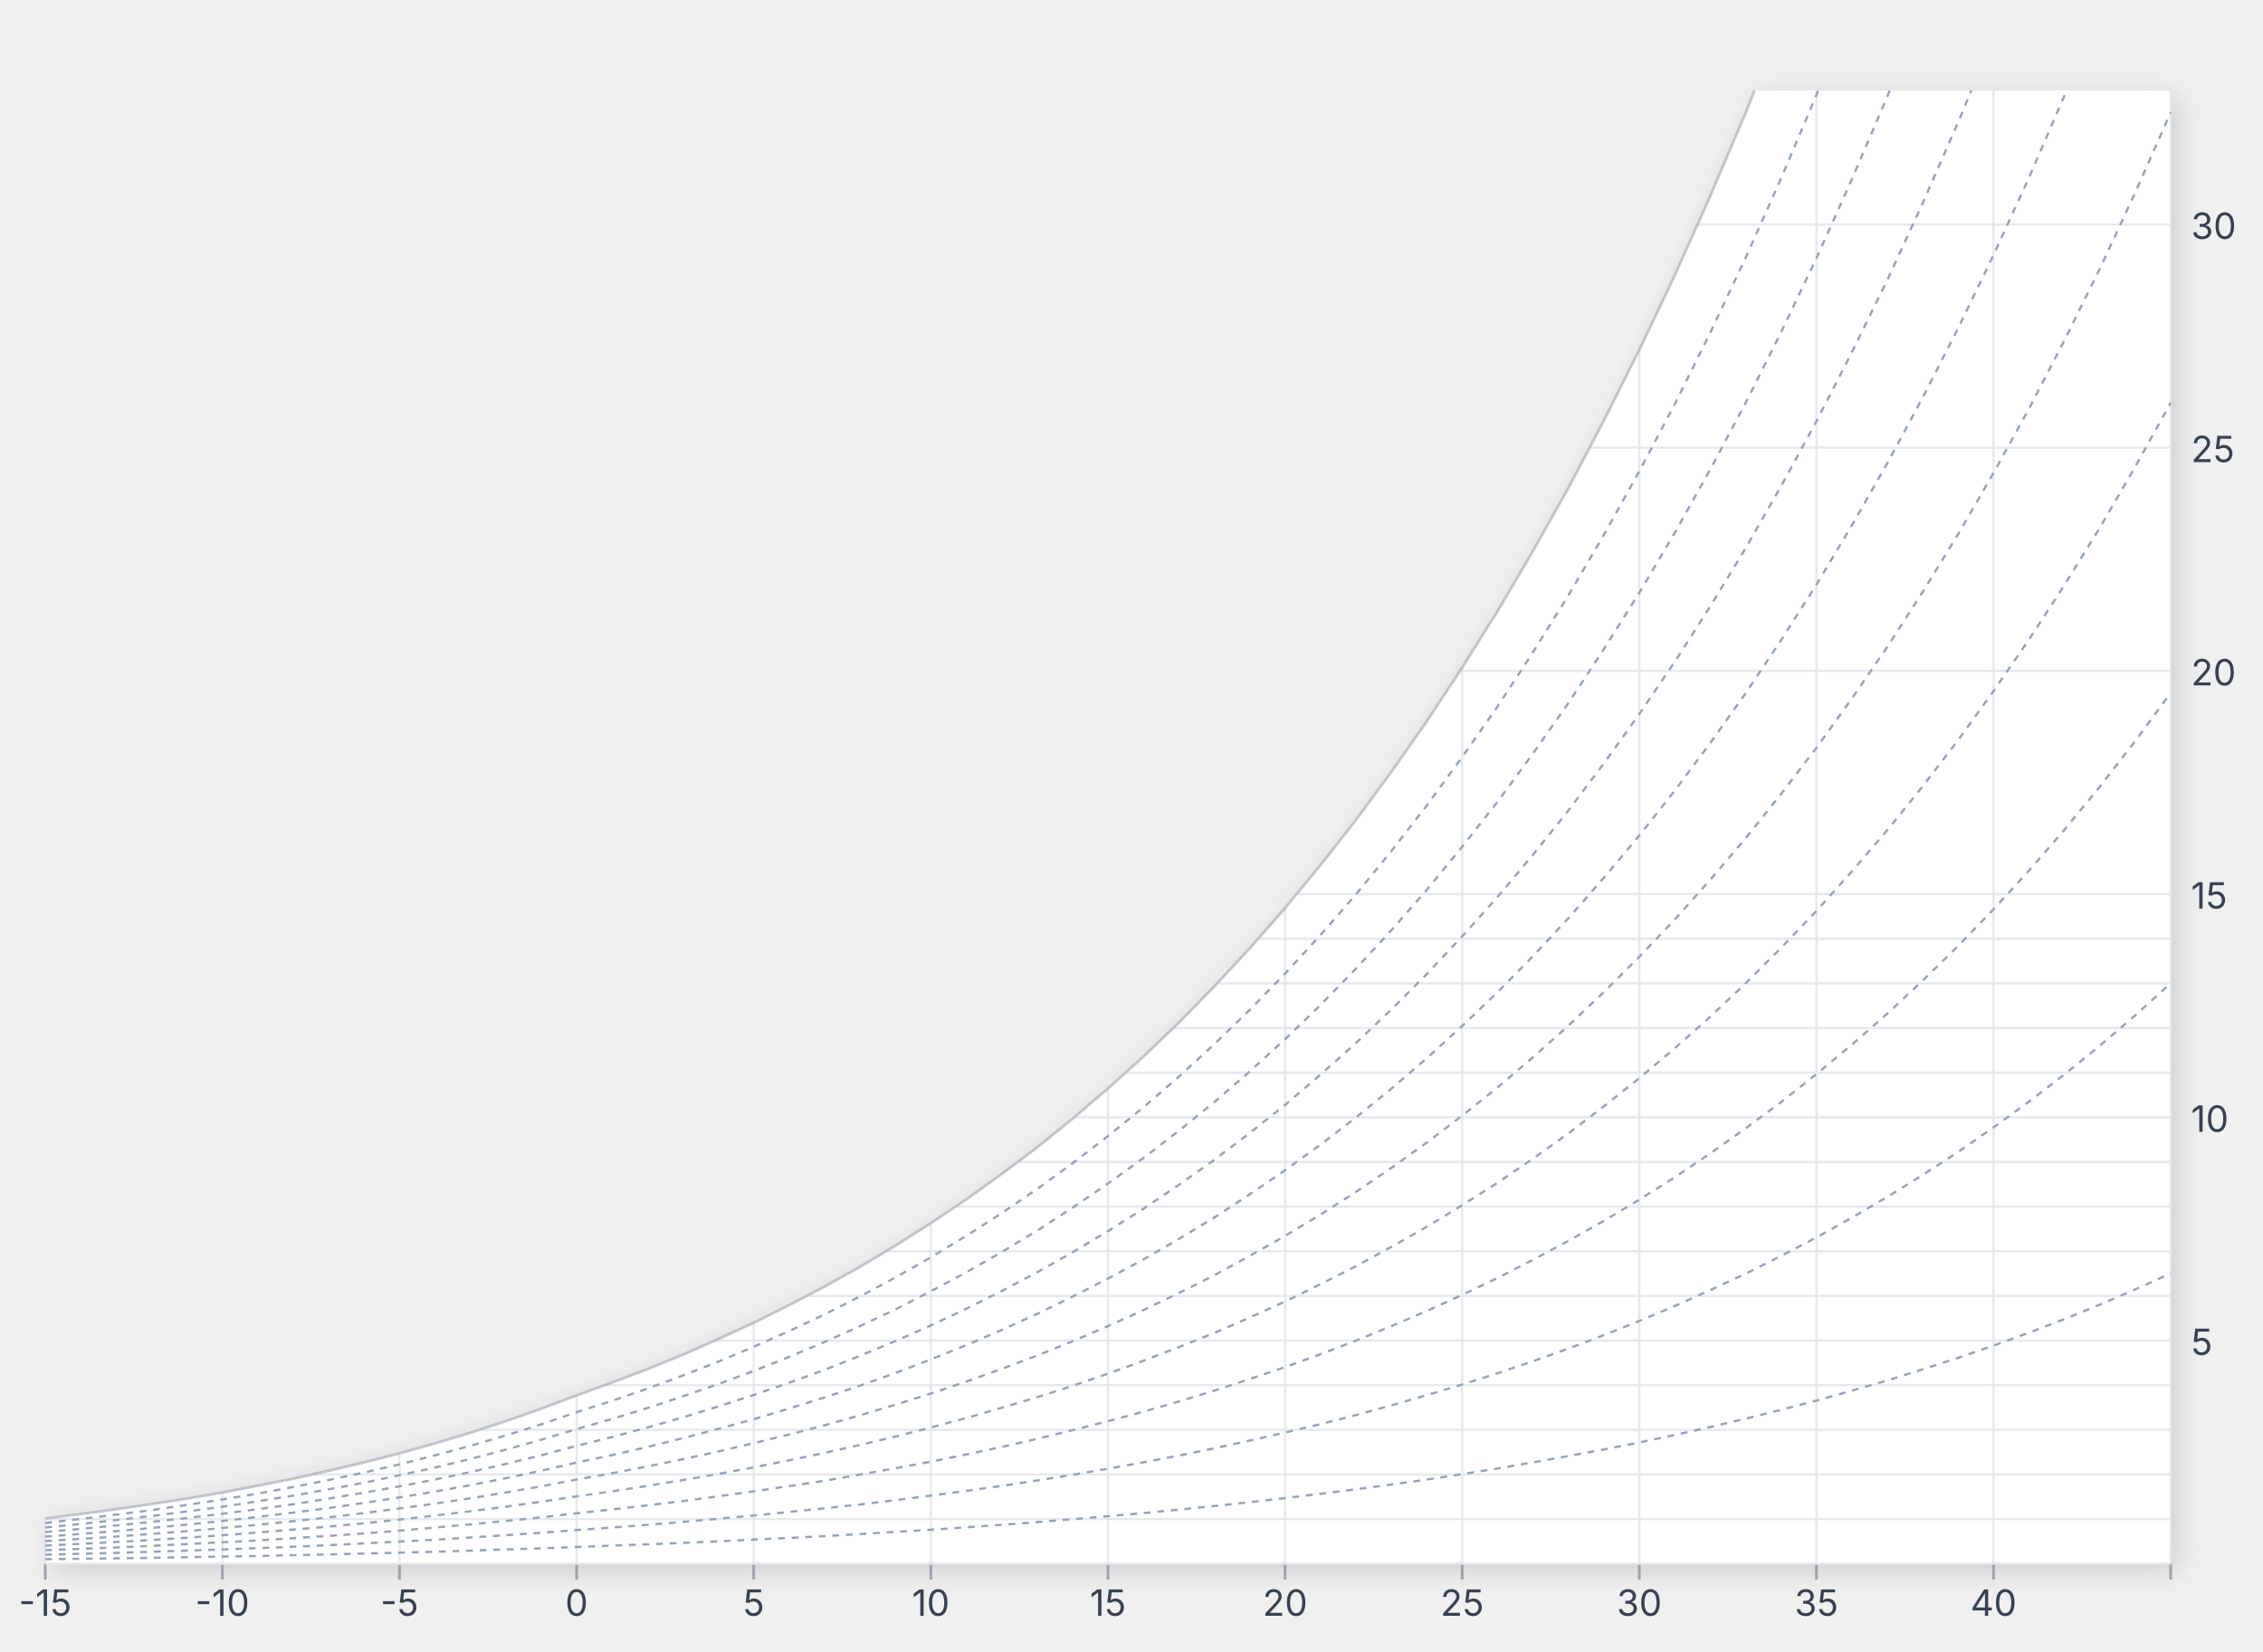
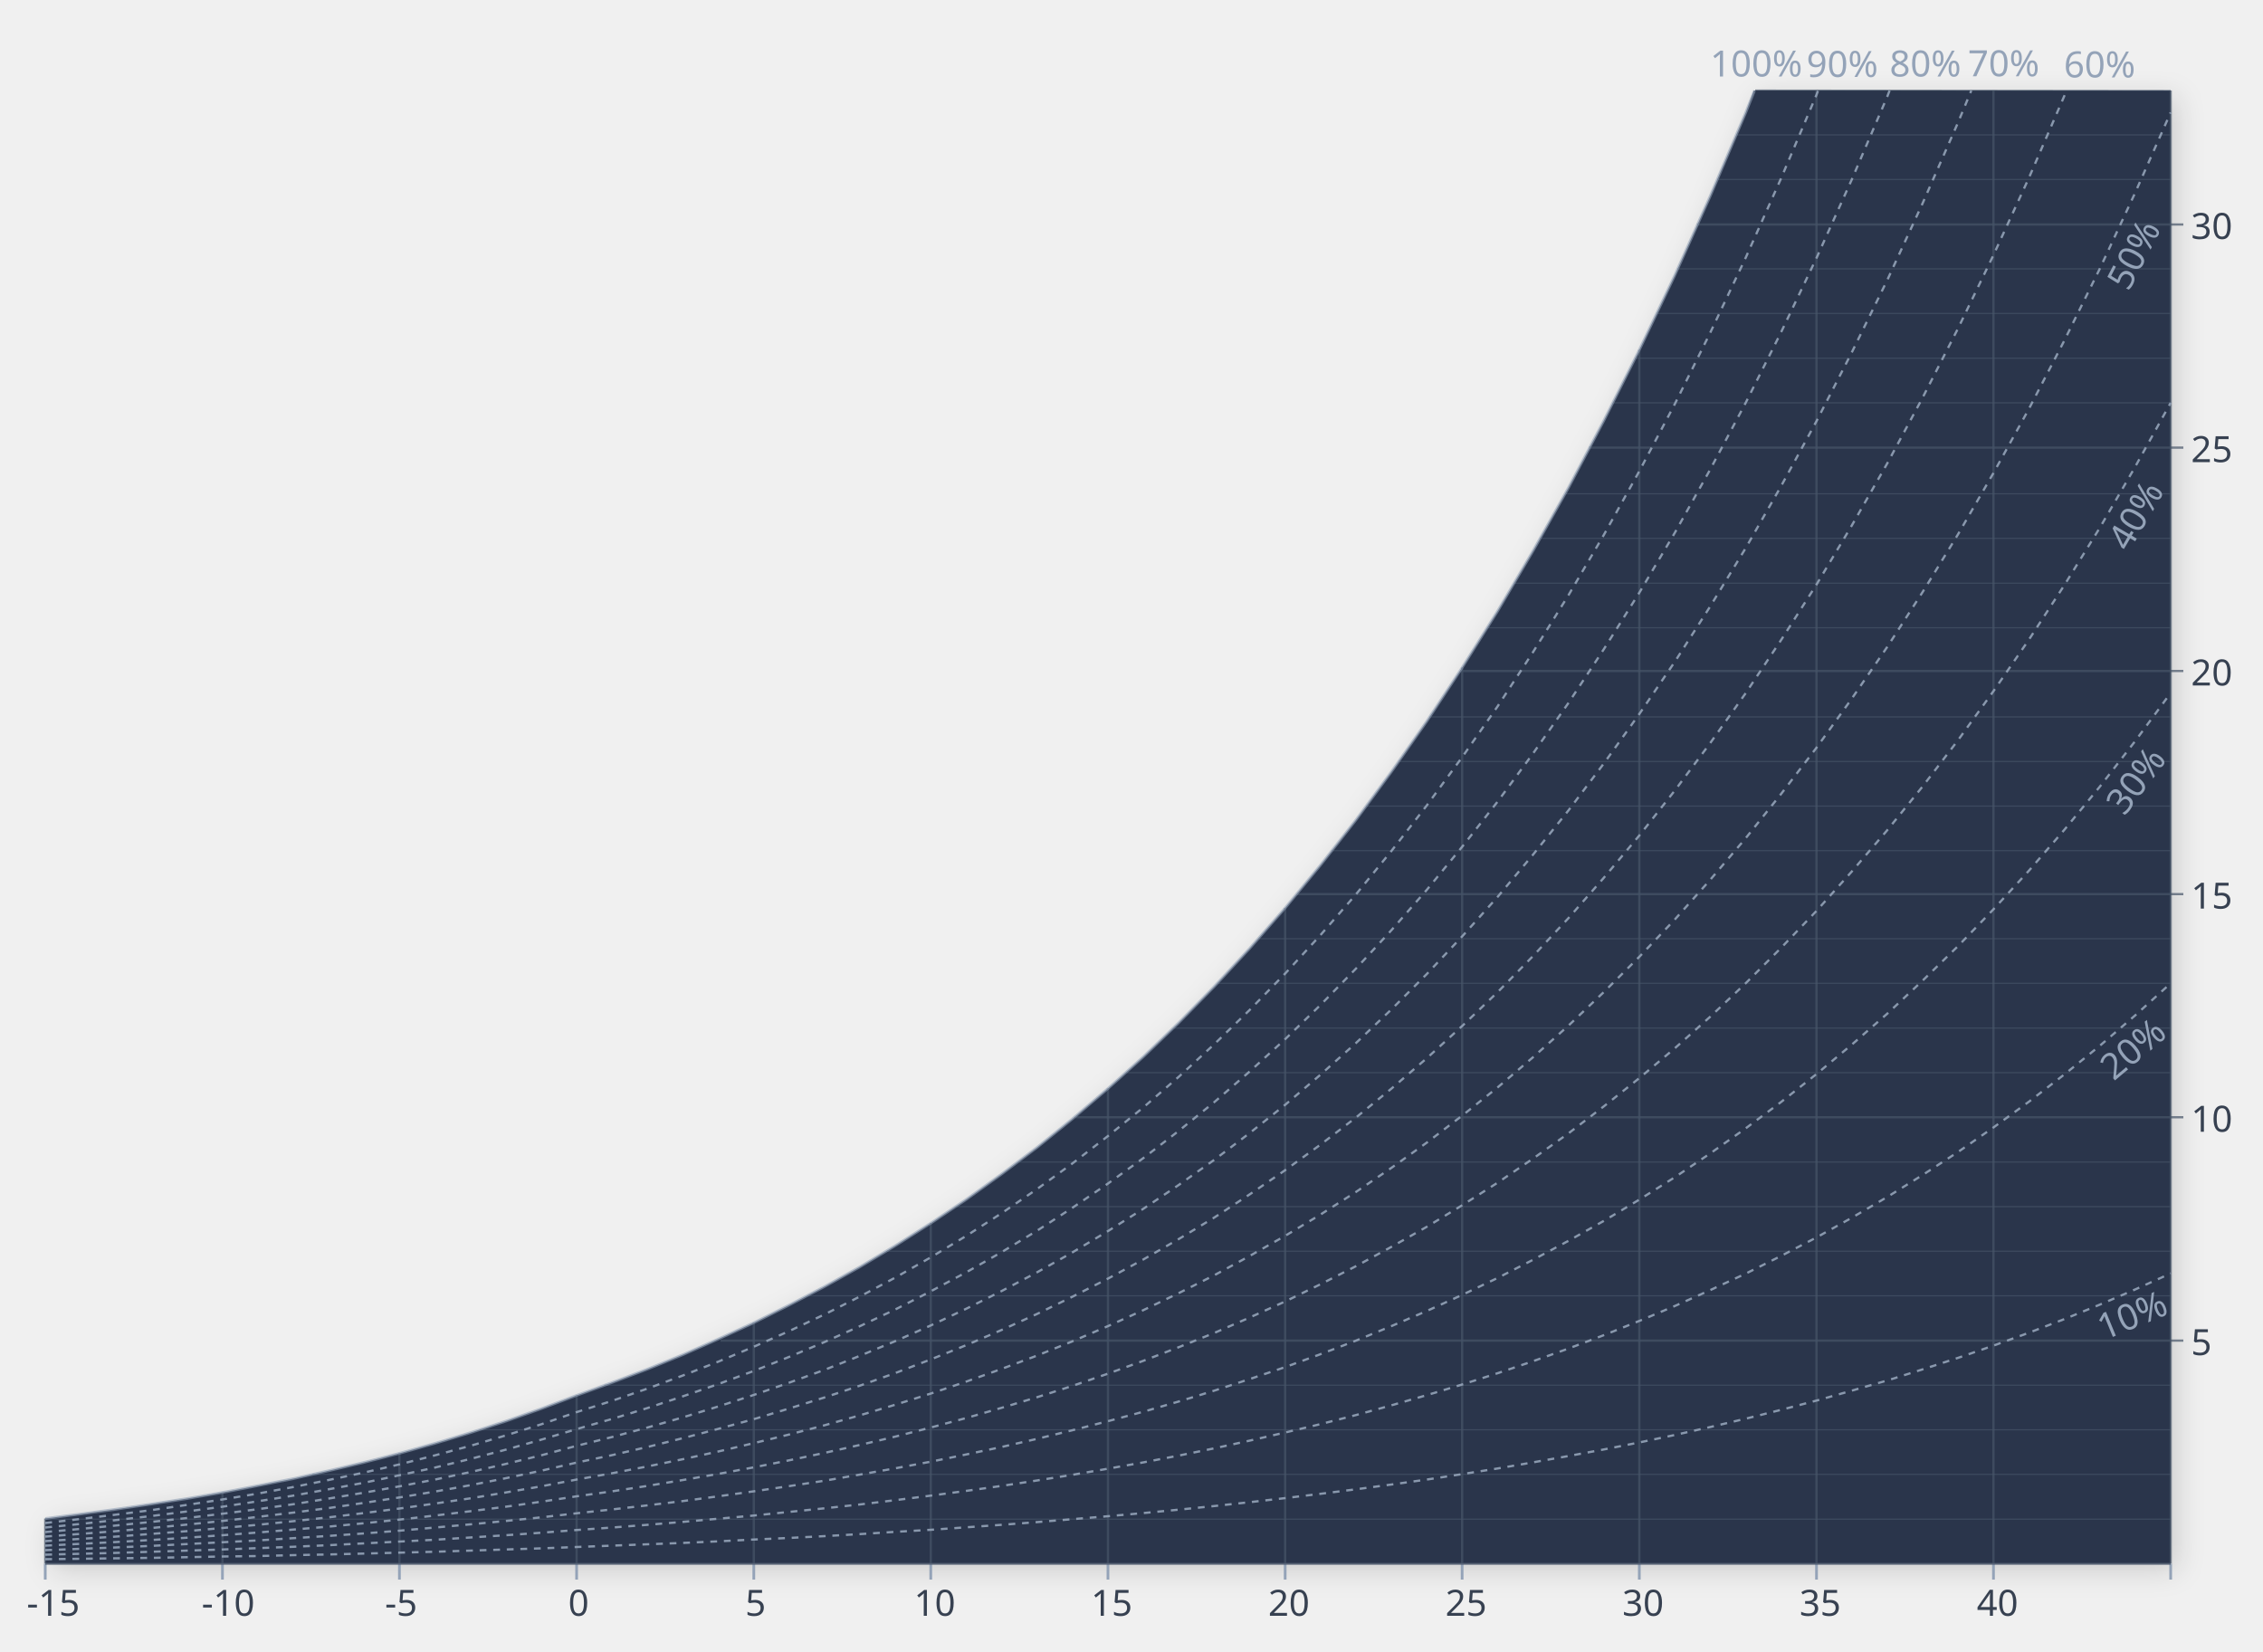
- <svg xmlns="http://www.w3.org/2000/svg" id="chart-psychro" class="svg-chart large no-select no-touch" preserveAspectRatio="xMinYMin" style="" viewBox="-15 0 1000 730" version="1.1">
-   <defs id="defs1564">
+ <svg xmlns="http://www.w3.org/2000/svg" id="chart-psychro" version="1.1" viewBox="0 0 1000 730">
+   <defs>
+     <style>
+       .st0, .st1, .st2, .st3, .st4, .st5 {
+         fill: none;
+       }
+ 
+       .st1 {
+         opacity: .6;
+       }
+ 
+       .st1, .st6, .st7 {
+         isolation: isolate;
+       }
+ 
+       .st1, .st2, .st5 {
+         stroke: #94a3b8;
+       }
+ 
+       .st1, .st5 {
+         stroke-width: 1.2px;
+       }
+ 
+       .st6 {
+         fill: #94a3b8;
+       }
+ 
+       .st6, .st7 {
+         font-family: MyriadPro-Regular, 'Myriad Pro';
+         font-size: 16px;
+       }
+ 
+       .st2 {
+         stroke-dasharray: 3 3;
+         stroke-opacity: .9;
+       }
+ 
+       .st3, .st4 {
+         stroke: #475569;
+         stroke-opacity: .7;
+       }
+ 
+       .st8 {
+         fill: #2c354b;
+       }
+ 
+       .st7 {
+         fill: #374151;
+       }
+ 
+       .st4 {
+         stroke-width: .5px;
+       }
+ 
+       .st9 {
+         display: none;
+       }
+ 
+       .st10 {
+         clip-path: url(#clippath);
+       }
+ 
+       .st11 {
+         filter: url(#shadow);
+       }
+     </style>
    <filter id="shadow">
      <feGaussianBlur in="SourceAlpha" stdDeviation="6" />
      <feOffset dx="3" dy="3" result="offsetblur" />
      <feFlood flood-color="#000" flood-opacity="0.15" />
      <feComposite in2="offsetblur" operator="in" />
      <feMerge>
        <feMergeNode />
        <feMergeNode in="SourceGraphic" />
      </feMerge>
    </filter>
-     <clipPath id="rectClipPath">
-       <rect fill="black" width="939.2" height="651" x="5" y="40" />
+     <clipPath id="clippath">
+       <polygon class="st0" points="20 671 35.7 669 51.3 666.9 67 664.6 82.6 662.2 98.3 659.5 113.9 656.5 129.6 653.4 145.2 649.9 160.9 646.2 176.5 642.2 192.2 637.8 207.8 633.1 223.5 628 239.1 622.5 254.8 616.6 270.5 610.9 286.1 605 301.8 598.6 317.4 591.7 333.1 584.5 348.7 576.7 364.4 568.5 380 559.8 395.7 550.4 411.3 540.5 427 530 442.6 518.8 458.3 507 473.9 494.4 489.6 481 505.3 466.9 520.9 451.9 536.6 435.9 552.2 419.1 567.9 401.2 583.5 382.3 599.2 362.3 614.8 341.1 630.5 318.7 646.1 295 661.8 270 677.4 243.5 693.1 215.5 708.7 185.9 724.4 154.6 740.1 121.6 755.7 86.7 771.4 49.8 775 40 959.2 40 959.2 691 20 691 20 671" />
    </clipPath>
-     <clipPath id="psychroClipPath">
-       <path fill="black" d="M5.0,671.0 L20.7,669.0 L36.3,666.9 L52.0,664.6 L67.6,662.2 L83.3,659.5 L98.9,656.5 L114.6,653.4 L130.2,649.9 L145.9,646.2 L161.5,642.2 L177.2,637.8 L192.8,633.1 L208.5,628.0 L224.1,622.5 L239.8,616.6 L255.5,610.9 L271.1,605.0 L286.8,598.6 L302.4,591.7 L318.1,584.5 L333.7,576.7 L349.4,568.5 L365.0,559.8 L380.7,550.4 L396.3,540.5 L412.0,530.0 L427.6,518.8 L443.3,507.0 L458.9,494.4 L474.6,481.0 L490.3,466.9 L505.9,451.9 L521.6,435.9 L537.2,419.1 L552.9,401.2 L568.5,382.3 L584.2,362.3 L599.8,341.1 L615.5,318.7 L631.1,295.0 L646.8,270.0 L662.4,243.5 L678.1,215.5 L693.7,185.9 L709.4,154.6 L725.1,121.6 L740.7,86.7 L756.4,49.8 L760.0,40.0 L944.2,40.0 L944.2,691.0 L5.0,691.0 Z" />
-     </clipPath>
-     <marker id="markerBlueArrow" viewBox="0 0 25 20" stroke-dasharray="10 0" markerWidth="25" markerHeight="20" orient="auto" refX="20" refY="10">
-       <path d="M 5,15 L 20,10 L 5,5" class="line-blue" />
-     </marker>
-     <marker id="markerBlackArrow" viewBox="0 0 25 20" stroke-dasharray="10 0" markerWidth="25" markerHeight="20" orient="auto" refX="20" refY="10">
-       <path d="M 5,15 L 20,10 L 5,5" class="line-marker" />
-     </marker>
-     <marker id="markerSelectedProcessPt" viewBox="0 0 20 20" markerHeight="20" markerWidth="20" refX="10" refY="10">
-       <circle stroke="#00F" stroke-opacity="0.15" stroke-width="2.5" fill="none" cx="10" cy="10" r="5.5" />
-       <circle stroke="#00F" stroke-width="1" fill="none" cx="10" cy="10" r="4" />
-     </marker>
-     <marker id="markerProcessPt" viewBox="0 0 6 6" markerHeight="6" markerWidth="6" refX="3" refY="3">
-       <circle stroke="none" fill="#00F" cx="3" cy="3" r="2" />
-     </marker>
  </defs>
-   <style type="text/css" id="style1566">
- /* Base typography and cleanup */
- .svg-chart {
-   font-family: Inter, ui-sans-serif, system-ui, -apple-system, Segoe UI, Roboto, "Helvetica Neue", Arial, sans-serif;
- }
- /* Hide non-standard tiles entirely */
- .data { display: none; }
- 
- /* Axis labels and ticks (light) */
- .text-grid {
-   fill: #374151;        /* gray-700 */
-   font-size: 16px;      /* larger ticks */
-   stroke: none;
- }
- .text-axis {
-   fill: #0F172A;        /* slate-900 */
-   font-size: 18px;      /* larger axis labels */
-   font-weight: 700;
-   stroke: none;
-   /* visible: reactivation to show RH percentages */
- }
- 
- /* Lines (light) */
- .line-grid {
-   stroke: #E5E7EB;      /* gray-200 for softer light grid */
-   stroke-width: 1px;
-   stroke-opacity: 0.9;
-   fill: none;
- }
- .line-axis {
-   stroke: #9CA3AF;      /* gray-400 */
-   stroke-width: 1.2px;
-   fill: none;
- }
- .stroke-dashed,
- .line-axis.stroke-dashed {
-   stroke-dasharray: 3, 3;
-   stroke: #94A3B8;      /* slate-400 */
-   stroke-width: 1px;
- }
- 
- /* Background shape behind chart */
- .svg-chart .fill-white {
-   fill: #FFFFFF;        /* white in light theme */
- }
- 
- /* Dark theme adjustments via media query */
- @media (prefers-color-scheme: dark) {
-   .text-grid { fill: #CBD5E1; }          /* slate-300 for readability */
-   .text-axis {
-     fill: #E2E8F0;                       /* slate-200 */
-     /* show axis labels (including RH) */
-   }
- 
-   .line-grid {
-     stroke: #475569;                      /* slate-600 for higher contrast than background */
-     stroke-opacity: 0.7;
-   }
-   .line-axis {
-     stroke: #94A3B8;                      /* slate-400 */
-   }
-   .stroke-dashed,
-   .line-axis.stroke-dashed {
-     stroke: #94A3B8;                      /* slate-400 */
-     stroke-opacity: 0.85;
-   }
-   .svg-chart .fill-white {
-     /* a bit lighter than deep black for better contrast harmony */
-     fill: #0F172A;                        /* slate-900 */
-   }
- }
- 
- /* Utility preserved */
- .stroke-none { stroke: none !important; }
- .stroke-std { stroke-width: 1px; }
- .line-std { stroke-width: 1px; stroke: #000; fill: none; }
- .text-empty { font-size: 1.25em; font-weight: 600; fill: #ccc; }
- .text-hilite { font-size: 16px; font-weight: 600; fill: #EF4444; } /* red-500 */
-   </style>
-   <g class="background">
-     <path class="stroke-grid fill-white" style="filter:url(#shadow)" d="M5.0,671.0 L20.7,669.0 L36.3,666.9 L52.0,664.6 L67.6,662.2 L83.3,659.5 L98.9,656.5 L114.6,653.4 L130.2,649.9 L145.9,646.2 L161.5,642.2 L177.2,637.8 L192.8,633.1 L208.5,628.0 L224.1,622.5 L239.8,616.6 L255.5,610.9 L271.1,605.0 L286.8,598.6 L302.4,591.7 L318.1,584.5 L333.7,576.7 L349.4,568.5 L365.0,559.8 L380.7,550.4 L396.3,540.5 L412.0,530.0 L427.6,518.8 L443.3,507.0 L458.9,494.4 L474.6,481.0 L490.3,466.9 L505.9,451.9 L521.6,435.9 L537.2,419.1 L552.9,401.2 L568.5,382.3 L584.2,362.3 L599.8,341.1 L615.5,318.7 L631.1,295.0 L646.8,270.0 L662.4,243.5 L678.1,215.5 L693.7,185.9 L709.4,154.6 L725.1,121.6 L740.7,86.7 L756.4,49.8 L760.0,40.0 L944.2,40.0 L944.2,691.0 L5.0,691.0 Z" />
+   <g class="st11">
+     <polygon class="st8" points="20 671 35.7 669 51.3 666.9 67 664.6 82.6 662.2 98.3 659.5 113.9 656.5 129.6 653.4 145.2 649.9 160.9 646.2 176.5 642.2 192.2 637.8 207.8 633.1 223.5 628 239.1 622.5 254.8 616.6 270.5 610.9 286.1 605 301.8 598.6 317.4 591.7 333.1 584.5 348.7 576.7 364.4 568.5 380 559.8 395.7 550.4 411.3 540.5 427 530 442.6 518.8 458.3 507 473.9 494.4 489.6 481 505.3 466.9 520.9 451.9 536.6 435.9 552.2 419.1 567.9 401.2 583.5 382.3 599.2 362.3 614.8 341.1 630.5 318.7 646.1 295 661.8 270 677.4 243.5 693.1 215.5 708.7 185.9 724.4 154.6 740.1 121.6 755.7 86.7 771.4 49.8 775 40 959.2 40 959.2 691 20 691 20 671" />
  </g>
-   <g class="data" clip-path="url(#psychroClipPath)" stroke="none">
-     <g>
-       <polygon points="0,0 0,0 0,0" />
+   <g class="st10">
+     <g class="st9">
+       <path d="M15,0h0Z" />
    </g>
  </g>
-   <g class="comfort" clip-path="url(#rectClipPath)" />
-   <g class="grid">
-     <line class="line-grid" x1="5" y1="691" x2="5" y2="670.959" />
-     <line class="line-axis" x1="5" y1="698" x2="5" y2="691" />
-     <text class="text-grid" text-anchor="middle" x="5" y="698" dy="1.0em">-15</text>
-     <line class="line-grid" x1="83.267" y1="691" x2="83.267" y2="659.46" />
-     <line class="line-axis" x1="83.267" y1="698" x2="83.267" y2="691" />
-     <text class="text-grid" text-anchor="middle" x="83.267" y="698" dy="1.0em">-10</text>
-     <line class="line-grid" x1="161.533" y1="691" x2="161.533" y2="642.177" />
-     <line class="line-axis" x1="161.533" y1="698" x2="161.533" y2="691" />
-     <text class="text-grid" text-anchor="middle" x="161.533" y="698" dy="1.0em">-5</text>
-     <line class="line-grid" x1="239.8" y1="691" x2="239.8" y2="616.577" />
-     <line class="line-axis" x1="239.8" y1="698" x2="239.8" y2="691" />
-     <text class="text-grid" text-anchor="middle" x="239.8" y="698" dy="1.0em">0</text>
-     <line class="line-grid" x1="318.067" y1="691" x2="318.067" y2="584.477" />
-     <line class="line-axis" x1="318.067" y1="698" x2="318.067" y2="691" />
-     <text class="text-grid" text-anchor="middle" x="318.067" y="698" dy="1.0em">5</text>
-     <line class="line-grid" x1="396.333" y1="691" x2="396.333" y2="540.54" />
-     <line class="line-axis" x1="396.333" y1="698" x2="396.333" y2="691" />
-     <text class="text-grid" text-anchor="middle" x="396.333" y="698" dy="1.0em">10</text>
-     <line class="line-grid" x1="474.6" y1="691" x2="474.6" y2="481.039" />
-     <line class="line-axis" x1="474.6" y1="698" x2="474.6" y2="691" />
-     <text class="text-grid" text-anchor="middle" x="474.6" y="698" dy="1.0em">15</text>
-     <line class="line-grid" x1="552.867" y1="691" x2="552.867" y2="401.224" />
-     <line class="line-axis" x1="552.867" y1="698" x2="552.867" y2="691" />
-     <text class="text-grid" text-anchor="middle" x="552.867" y="698" dy="1.0em">20</text>
-     <line class="line-grid" x1="631.133" y1="691" x2="631.133" y2="295.016" />
-     <line class="line-axis" x1="631.133" y1="698" x2="631.133" y2="691" />
-     <text class="text-grid" text-anchor="middle" x="631.133" y="698" dy="1.0em">25</text>
-     <line class="line-grid" x1="709.4" y1="691" x2="709.4" y2="154.589" />
-     <line class="line-axis" x1="709.4" y1="698" x2="709.4" y2="691" />
-     <text class="text-grid" text-anchor="middle" x="709.4" y="698" dy="1.0em">30</text>
-     <line class="line-grid" x1="787.667" y1="691" x2="787.667" y2="40" />
-     <line class="line-axis" x1="787.667" y1="698" x2="787.667" y2="691" />
-     <text class="text-grid" text-anchor="middle" x="787.667" y="698" dy="1.0em">35</text>
-     <line class="line-grid" x1="865.933" y1="691" x2="865.933" y2="40" />
-     <line class="line-axis" x1="865.933" y1="698" x2="865.933" y2="691" />
-     <text class="text-grid" text-anchor="middle" x="865.933" y="698" dy="1.0em">40</text>
-     <line class="line-grid" x1="944.2" y1="691" x2="944.2" y2="40" />
-     <line class="line-axis" x1="944.2" y1="698" x2="944.2" y2="691" />
-     <line class="line-grid" x1="5" y1="691" x2="944.2" y2="691" />
-     <line class="line-grid" x1="301.176" y1="592.364" x2="944.2" y2="592.364" />
-     <text class="text-grid" text-anchor="start" x="953.2" y="592.364" dy="0.4em">5</text>
-     <line class="line-grid" x1="460.206" y1="493.727" x2="944.2" y2="493.727" />
-     <text class="text-grid" text-anchor="start" x="953.2" y="493.727" dy="0.4em">10</text>
-     <line class="line-grid" x1="558.249" y1="395.091" x2="944.2" y2="395.091" />
-     <text class="text-grid" text-anchor="start" x="953.2" y="395.091" dy="0.4em">15</text>
-     <line class="line-grid" x1="630.189" y1="296.455" x2="944.2" y2="296.455" />
-     <text class="text-grid" text-anchor="start" x="953.2" y="296.455" dy="0.4em">20</text>
-     <line class="line-grid" x1="687.343" y1="197.818" x2="944.2" y2="197.818" />
-     <text class="text-grid" text-anchor="start" x="953.2" y="197.818" dy="0.4em">25</text>
-     <line class="line-grid" x1="734.89" y1="99.182" x2="944.2" y2="99.182" />
-     <text class="text-grid" text-anchor="start" x="953.2" y="99.182" dy="0.4em">30</text>
-     <line class="line-grid" x1="5" y1="671.273" x2="944.2" y2="671.273" />
-     <line class="line-grid" x1="123.073" y1="651.545" x2="944.2" y2="651.545" />
-     <line class="line-grid" x1="196.995" y1="631.818" x2="944.2" y2="631.818" />
-     <line class="line-grid" x1="252.056" y1="612.091" x2="944.2" y2="612.091" />
-     <line class="line-grid" x1="342.023" y1="572.636" x2="944.2" y2="572.636" />
-     <line class="line-grid" x1="377.09" y1="552.909" x2="944.2" y2="552.909" />
-     <line class="line-grid" x1="407.876" y1="533.182" x2="944.2" y2="533.182" />
-     <line class="line-grid" x1="435.357" y1="513.455" x2="944.2" y2="513.455" />
-     <line class="line-grid" x1="482.905" y1="474" x2="944.2" y2="474" />
-     <line class="line-grid" x1="503.812" y1="454.273" x2="944.2" y2="454.273" />
-     <line class="line-grid" x1="523.203" y1="434.545" x2="944.2" y2="434.545" />
-     <line class="line-grid" x1="541.291" y1="414.818" x2="944.2" y2="414.818" />
-     <polyline class="line-axis stroke-dashed" opacity="1" points="5.0,689.0 20.7,688.8 36.3,688.6 52.0,688.4 67.6,688.1 83.3,687.8 98.9,687.6 114.6,687.2 130.2,686.9 145.9,686.5 161.5,686.1 177.2,685.7 192.8,685.2 208.5,684.7 224.1,684.2 239.8,683.6 255.5,683.0 271.1,682.4 286.8,681.8 302.4,681.1 318.1,680.3 333.7,679.6 349.4,678.8 365.0,677.9 380.7,676.9 396.3,676.0 412.0,674.9 427.6,673.8 443.3,672.6 458.9,671.3 474.6,670.0 490.3,668.6 505.9,667.1 521.6,665.5 537.2,663.8 552.9,662.0 568.5,660.1 584.2,658.1 599.8,656.0 615.5,653.8 631.1,651.4 646.8,648.9 662.4,646.2 678.1,643.4 693.7,640.5 709.4,637.4 725.1,634.1 740.7,630.6 756.4,626.9 772.0,623.0 787.7,618.9 803.3,614.5 819.0,610.0 834.6,605.1 850.3,600.0 865.9,594.6 881.6,588.9 897.2,582.9 912.9,576.5 928.5,569.8 944.2,562.7 " fill="none" />
-     <polyline class="line-axis stroke-dashed" opacity="1" points="5.0,687.0 20.7,686.6 36.3,686.2 52.0,685.7 67.6,685.2 83.3,684.7 98.9,684.1 114.6,683.5 130.2,682.8 145.9,682.0 161.5,681.2 177.2,680.4 192.8,679.4 208.5,678.4 224.1,677.3 239.8,676.1 255.5,675.0 271.1,673.8 286.8,672.5 302.4,671.1 318.1,669.7 333.7,668.1 349.4,666.5 365.0,664.8 380.7,662.9 396.3,660.9 412.0,658.8 427.6,656.6 443.3,654.2 458.9,651.7 474.6,649.0 490.3,646.2 505.9,643.2 521.6,640.0 537.2,636.6 552.9,633.0 568.5,629.3 584.2,625.3 599.8,621.0 615.5,616.5 631.1,611.8 646.8,606.8 662.4,601.5 678.1,595.9 693.7,590.0 709.4,583.7 725.1,577.1 740.7,570.1 756.4,562.8 772.0,555.0 787.7,546.8 803.3,538.1 819.0,528.9 834.6,519.2 850.3,509.0 865.9,498.2 881.6,486.8 897.2,474.8 912.9,462.1 928.5,448.7 944.2,434.5 " fill="none" />
-     <polyline class="line-axis stroke-dashed" opacity="1" points="5.0,685.0 20.7,684.4 36.3,683.8 52.0,683.1 67.6,682.3 83.3,681.5 98.9,680.7 114.6,679.7 130.2,678.7 145.9,677.6 161.5,676.4 177.2,675.0 192.8,673.6 208.5,672.1 224.1,670.5 239.8,668.7 255.5,667.0 271.1,665.2 286.8,663.3 302.4,661.2 318.1,659.0 333.7,656.7 349.4,654.3 365.0,651.6 380.7,648.8 396.3,645.9 412.0,642.7 427.6,639.4 443.3,635.8 458.9,632.0 474.6,628.0 490.3,623.8 505.9,619.3 521.6,614.5 537.2,609.4 552.9,604.1 568.5,598.4 584.2,592.4 599.8,586.0 615.5,579.3 631.1,572.2 646.8,564.7 662.4,556.7 678.1,548.3 693.7,539.5 709.4,530.1 725.1,520.2 740.7,509.7 756.4,498.6 772.0,487.0 787.7,474.6 803.3,461.6 819.0,447.9 834.6,433.3 850.3,418.0 865.9,401.8 881.6,384.7 897.2,366.7 912.9,347.6 928.5,327.5 944.2,306.2 " fill="none" />
-     <polyline class="line-axis stroke-dashed" opacity="1" points="5.0,683.0 20.7,682.2 36.3,681.4 52.0,680.5 67.6,679.5 83.3,678.4 98.9,677.2 114.6,675.9 130.2,674.6 145.9,673.1 161.5,671.5 177.2,669.7 192.8,667.8 208.5,665.8 224.1,663.6 239.8,661.2 255.5,659.0 271.1,656.6 286.8,654.0 302.4,651.3 318.1,648.4 333.7,645.3 349.4,642.0 365.0,638.5 380.7,634.8 396.3,630.8 412.0,626.6 427.6,622.1 443.3,617.4 458.9,612.4 474.6,607.0 490.3,601.3 505.9,595.3 521.6,589.0 537.2,582.2 552.9,575.1 568.5,567.5 584.2,559.5 599.8,551.0 615.5,542.1 631.1,532.6 646.8,522.6 662.4,512.0 678.1,500.8 693.7,488.9 709.4,476.4 725.1,463.2 740.7,449.3 756.4,434.5 772.0,418.9 787.7,402.5 803.3,385.1 819.0,366.8 834.6,347.5 850.3,327.0 865.9,305.4 881.6,282.6 897.2,258.6 912.9,233.2 928.5,206.3 944.2,178.0 " fill="none" />
-     <polyline class="line-axis stroke-dashed" opacity="1" points="5.0,681.0 20.7,680.0 36.3,679.0 52.0,677.8 67.6,676.6 83.3,675.2 98.9,673.8 114.6,672.2 130.2,670.5 145.9,668.6 161.5,666.6 177.2,664.4 192.8,662.1 208.5,659.5 224.1,656.8 239.8,653.8 255.5,651.0 271.1,648.0 286.8,644.8 302.4,641.4 318.1,637.7 333.7,633.9 349.4,629.8 365.0,625.4 380.7,620.7 396.3,615.8 412.0,610.5 427.6,604.9 443.3,599.0 458.9,592.7 474.6,586.0 490.3,578.9 505.9,571.4 521.6,563.5 537.2,555.0 552.9,546.1 568.5,536.7 584.2,526.7 599.8,516.1 615.5,504.9 631.1,493.0 646.8,480.5 662.4,467.2 678.1,453.2 693.7,438.4 709.4,422.8 725.1,406.3 740.7,388.8 756.4,370.4 772.0,350.9 787.7,330.4 803.3,308.7 819.0,285.8 834.6,261.6 850.3,236.0 865.9,209.0 881.6,180.6 897.2,150.5 912.9,118.7 928.5,85.2 944.2,49.7 " fill="none" />
-     <polyline class="line-axis stroke-dashed" opacity="1" points="5.0,679.0 20.7,677.8 36.3,676.6 52.0,675.2 67.6,673.7 83.3,672.1 98.9,670.3 114.6,668.4 130.2,666.4 145.9,664.1 161.5,661.7 177.2,659.1 192.8,656.3 208.5,653.2 224.1,649.9 239.8,646.3 255.5,643.0 271.1,639.4 286.8,635.5 302.4,631.4 318.1,627.1 333.7,622.4 349.4,617.5 365.0,612.3 380.7,606.7 396.3,600.7 412.0,594.4 427.6,587.7 443.3,580.6 458.9,573.0 474.6,565.0 490.3,556.5 505.9,547.5 521.6,538.0 537.2,527.8 552.9,517.1 568.5,505.8 584.2,493.8 599.8,481.1 615.5,467.6 631.1,453.4 646.8,438.4 662.4,422.5 678.1,405.7 693.7,387.9 709.4,369.2 725.1,349.3 740.7,328.4 756.4,306.3 772.0,282.9 787.7,258.3 803.3,232.2 819.0,204.7 834.6,175.7 850.3,145.0 865.9,112.7 881.6,78.5 897.2,42.4 898.2,40.0 " fill="none" />
-     <polyline class="line-axis stroke-dashed" opacity="1" points="5.0,677.0 20.7,675.6 36.3,674.1 52.0,672.5 67.6,670.8 83.3,668.9 98.9,666.9 114.6,664.7 130.2,662.2 145.9,659.6 161.5,656.8 177.2,653.8 192.8,650.5 208.5,646.9 224.1,643.1 239.8,638.9 255.5,635.0 271.1,630.8 286.8,626.3 302.4,621.5 318.1,616.4 333.7,611.0 349.4,605.3 365.0,599.1 380.7,592.6 396.3,585.7 412.0,578.3 427.6,570.5 443.3,562.2 458.9,553.4 474.6,544.0 490.3,534.1 505.9,523.6 521.6,512.5 537.2,500.7 552.9,488.2 568.5,474.9 584.2,460.9 599.8,446.1 615.5,430.4 631.1,413.8 646.8,396.3 662.4,377.7 678.1,358.1 693.7,337.4 709.4,315.5 725.1,292.4 740.7,268.0 756.4,242.2 772.0,214.9 787.7,186.1 803.3,155.7 819.0,123.7 834.6,89.8 850.3,54.0 856.1,40.0 " fill="none" />
-     <polyline class="line-axis stroke-dashed" opacity="1" points="5.0,675.0 20.7,673.4 36.3,671.7 52.0,669.9 67.6,667.9 83.3,665.8 98.9,663.4 114.6,660.9 130.2,658.1 145.9,655.2 161.5,651.9 177.2,648.5 192.8,644.7 208.5,640.6 224.1,636.2 239.8,631.5 255.5,627.0 271.1,622.2 286.8,617.0 302.4,611.6 318.1,605.8 333.7,599.6 349.4,593.0 365.0,586.0 380.7,578.6 396.3,570.6 412.0,562.2 427.6,553.3 443.3,543.8 458.9,533.7 474.6,523.0 490.3,511.7 505.9,499.7 521.6,487.0 537.2,473.5 552.9,459.2 568.5,444.1 584.2,428.0 599.8,411.1 615.5,393.2 631.1,374.2 646.8,354.2 662.4,333.0 678.1,310.6 693.7,286.9 709.4,261.9 725.1,235.4 740.7,207.5 756.4,178.0 772.0,146.9 787.7,114.0 803.3,79.3 819.0,42.6 820.0,40.0 " fill="none" />
-     <polyline class="line-axis stroke-dashed" opacity="1" points="5.0,673.0 20.7,671.2 36.3,669.3 52.0,667.3 67.6,665.0 83.3,662.6 98.9,660.0 114.6,657.1 130.2,654.0 145.9,650.7 161.5,647.1 177.2,643.1 192.8,638.9 208.5,634.3 224.1,629.4 239.8,624.0 255.5,619.0 271.1,613.6 286.8,607.8 302.4,601.7 318.1,595.1 333.7,588.2 349.4,580.8 365.0,572.9 380.7,564.5 396.3,555.6 412.0,546.1 427.6,536.1 443.3,525.4 458.9,514.1 474.6,502.0 490.3,489.3 505.9,475.8 521.6,461.4 537.2,446.3 552.9,430.2 568.5,413.2 584.2,395.2 599.8,376.1 615.5,355.9 631.1,334.6 646.8,312.1 662.4,288.2 678.1,263.0 693.7,236.4 709.4,208.2 725.1,178.5 740.7,147.1 756.4,113.9 772.0,78.9 787.7,41.9 788.4,40.0 " fill="none" />
-     <polyline class="line-axis" opacity="0.6" points="5.0,671.0 20.7,669.0 36.3,666.9 52.0,664.6 67.6,662.2 83.3,659.5 98.9,656.5 114.6,653.4 130.2,649.9 145.9,646.2 161.5,642.2 177.2,637.8 192.8,633.1 208.5,628.0 224.1,622.5 239.8,616.6 255.5,610.9 271.1,605.0 286.8,598.6 302.4,591.7 318.1,584.5 333.7,576.7 349.4,568.5 365.0,559.8 380.7,550.4 396.3,540.5 412.0,530.0 427.6,518.8 443.3,507.0 458.9,494.4 474.6,481.0 490.3,466.9 505.9,451.9 521.6,435.9 537.2,419.1 552.9,401.2 568.5,382.3 584.2,362.3 599.8,341.1 615.5,318.7 631.1,295.0 646.8,270.0 662.4,243.5 678.1,215.5 693.7,185.9 709.4,154.6 725.1,121.6 740.7,86.7 756.4,49.8 760.3,40.0 " fill="none" />
+   <g>
+     <line class="st3" x1="20" y1="691" x2="20" y2="671" />
+     <line class="st5" x1="20" y1="698" x2="20" y2="691" />
+     <text class="st7" transform="translate(11.8 714)">
+       <tspan x="0" y="0">-15</tspan>
+     </text>
+     <line class="st3" x1="98.3" y1="691" x2="98.3" y2="659.5" />
+     <line class="st5" x1="98.3" y1="698" x2="98.3" y2="691" />
+     <text class="st7" transform="translate(89.1 714)">
+       <tspan x="0" y="0">-10</tspan>
+     </text>
+     <line class="st3" x1="176.5" y1="691" x2="176.5" y2="642.2" />
+     <line class="st5" x1="176.5" y1="698" x2="176.5" y2="691" />
+     <text class="st7" transform="translate(170.1 714)">
+       <tspan x="0" y="0">-5</tspan>
+     </text>
+     <line class="st3" x1="254.8" y1="691" x2="254.8" y2="616.6" />
+     <line class="st5" x1="254.8" y1="698" x2="254.8" y2="691" />
+     <text class="st7" transform="translate(251.1 714)">
+       <tspan x="0" y="0">0</tspan>
+     </text>
+     <line class="st3" x1="333.1" y1="691" x2="333.1" y2="584.5" />
+     <line class="st5" x1="333.1" y1="698" x2="333.1" y2="691" />
+     <text class="st7" transform="translate(329.3 714)">
+       <tspan x="0" y="0">5</tspan>
+     </text>
+     <line class="st3" x1="411.3" y1="691" x2="411.3" y2="540.5" />
+     <line class="st5" x1="411.3" y1="698" x2="411.3" y2="691" />
+     <text class="st7" transform="translate(403.9 714)">
+       <tspan x="0" y="0">10</tspan>
+     </text>
+     <line class="st3" x1="489.6" y1="691" x2="489.6" y2="481" />
+     <line class="st5" x1="489.6" y1="698" x2="489.6" y2="691" />
+     <text class="st7" transform="translate(482.1 714)">
+       <tspan x="0" y="0">15</tspan>
+     </text>
+     <line class="st3" x1="567.9" y1="691" x2="567.9" y2="401.2" />
+     <line class="st5" x1="567.9" y1="698" x2="567.9" y2="691" />
+     <text class="st7" transform="translate(560.4 714)">
+       <tspan x="0" y="0">20</tspan>
+     </text>
+     <line class="st3" x1="646.1" y1="691" x2="646.1" y2="295" />
+     <line class="st5" x1="646.1" y1="698" x2="646.1" y2="691" />
+     <text class="st7" transform="translate(638.7 714)">
+       <tspan x="0" y="0">25</tspan>
+     </text>
+     <line class="st3" x1="724.4" y1="691" x2="724.4" y2="154.6" />
+     <line class="st5" x1="724.4" y1="698" x2="724.4" y2="691" />
+     <text class="st7" transform="translate(716.9 714)">
+       <tspan x="0" y="0">30</tspan>
+     </text>
+     <line class="st3" x1="802.7" y1="691" x2="802.7" y2="40" />
+     <line class="st5" x1="802.7" y1="698" x2="802.7" y2="691" />
+     <text class="st7" transform="translate(795.2 714)">
+       <tspan x="0" y="0">35</tspan>
+     </text>
+     <line class="st3" x1="880.9" y1="691" x2="880.9" y2="40" />
+     <line class="st5" x1="880.9" y1="698" x2="880.9" y2="691" />
+     <text class="st7" transform="translate(873.5 714)">
+       <tspan x="0" y="0">40</tspan>
+     </text>
+     <line class="st3" x1="959.2" y1="691" x2="959.2" y2="40" />
+     <line class="st5" x1="959.2" y1="698" x2="959.2" y2="691" />
+     <line class="st3" x1="20" y1="691" x2="959.2" y2="691" />
+     <line class="st3" x1="318.4" y1="592.4" x2="964.8" y2="592.4" />
+     <text class="st7" transform="translate(968.2 598.8)">
+       <tspan x="0" y="0">5</tspan>
+     </text>
+     <line class="st3" x1="475.2" y1="493.7" x2="964.8" y2="493.7" />
+     <text class="st7" transform="translate(968.2 500.1)">
+       <tspan x="0" y="0">10</tspan>
+     </text>
+     <line class="st3" x1="573.2" y1="395.1" x2="964.8" y2="395.1" />
+     <text class="st7" transform="translate(968.2 401.5)">
+       <tspan x="0" y="0">15</tspan>
+     </text>
+     <line class="st3" x1="645.2" y1="296.5" x2="964.8" y2="296.5" />
+     <text class="st7" transform="translate(968.2 302.9)">
+       <tspan x="0" y="0">20</tspan>
+     </text>
+     <line class="st3" x1="702.3" y1="197.8" x2="964.8" y2="197.8" />
+     <text class="st7" transform="translate(968.2 204.2)">
+       <tspan x="0" y="0">25</tspan>
+     </text>
+     <line class="st3" x1="749.9" y1="99.2" x2="964.8" y2="99.2" />
+     <text class="st7" transform="translate(968.2 105.6)">
+       <tspan x="0" y="0">30</tspan>
+     </text>
+     <line class="st4" x1="20" y1="671.3" x2="959.2" y2="671.3" />
+     <line class="st4" x1="138.1" y1="651.5" x2="959.2" y2="651.5" />
+     <line class="st4" x1="212" y1="631.8" x2="959.2" y2="631.8" />
+     <line class="st4" x1="267.1" y1="612.1" x2="959.2" y2="612.1" />
+     <line class="st4" x1="357" y1="572.6" x2="959.2" y2="572.6" />
+     <line class="st4" x1="392.1" y1="552.9" x2="959.2" y2="552.9" />
+     <line class="st4" x1="422.9" y1="533.2" x2="959.2" y2="533.2" />
+     <line class="st4" x1="450.4" y1="513.5" x2="959.2" y2="513.5" />
+     <line class="st4" x1="497.9" y1="474" x2="959.2" y2="474" />
+     <line class="st4" x1="518.8" y1="454.3" x2="959.2" y2="454.3" />
+     <line class="st4" x1="538.2" y1="434.5" x2="959.2" y2="434.5" />
+     <line class="st4" x1="556.3" y1="414.8" x2="959.2" y2="414.8" />
+     <text class="st6" transform="translate(835 33.8)">
+       <tspan x="0" y="0">80%</tspan>
+     </text>
+     <text class="st6" transform="translate(869.6 33.7)">
+       <tspan x="0" y="0">70%</tspan>
+     </text>
+     <text class="st6" transform="translate(912 34.2)">
+       <tspan x="0" y="0">60%</tspan>
+     </text>
+     <text class="st6" transform="translate(798.3 34)">
+       <tspan x="0" y="0">90%</tspan>
+     </text>
+     <text class="st6" transform="translate(755.7 33.8)">
+       <tspan x="0" y="0">100%</tspan>
+     </text>
+     <line class="st4" x1="588.5" y1="375.9" x2="959.2" y2="375.9" />
+     <line class="st4" x1="603.7" y1="356.2" x2="959.2" y2="356.2" />
+     <line class="st4" x1="618" y1="336.5" x2="959.2" y2="336.5" />
+     <line class="st4" x1="631.8" y1="316.8" x2="959.2" y2="316.8" />
+     <line class="st4" x1="657.2" y1="277.4" x2="959.2" y2="277.4" />
+     <line class="st4" x1="669.1" y1="257.7" x2="959.2" y2="257.7" />
+     <line class="st4" x1="680.5" y1="237.9" x2="959.2" y2="237.9" />
+     <line class="st4" x1="691.6" y1="218.2" x2="959.2" y2="218.2" />
+     <line class="st4" x1="712.7" y1="178" x2="959.2" y2="178" />
+     <line class="st4" x1="722.6" y1="158.3" x2="959.2" y2="158.3" />
+     <line class="st4" x1="732" y1="138.5" x2="959.2" y2="138.5" />
+     <line class="st4" x1="741.3" y1="118.8" x2="959.2" y2="118.8" />
+     <line class="st4" x1="758.9" y1="79.3" x2="959.2" y2="79.3" />
+     <line class="st4" x1="767.2" y1="59.6" x2="959.2" y2="59.6" />
+     <line class="st4" x1="775.6" y1="39.8" x2="959.2" y2="40" />
+     <polyline class="st2" points="20 689 35.7 688.8 51.3 688.6 67 688.4 82.6 688.1 98.3 687.8 113.9 687.6 129.6 687.2 145.2 686.9 160.9 686.5 176.5 686.1 192.2 685.7 207.8 685.2 223.5 684.7 239.1 684.2 254.8 683.6 270.5 683 286.1 682.4 301.8 681.8 317.4 681.1 333.1 680.3 348.7 679.6 364.4 678.8 380 677.9 395.7 676.9 411.3 676 427 674.9 442.6 673.8 458.3 672.6 473.9 671.3 489.6 670 505.3 668.6 520.9 667.1 536.6 665.5 552.2 663.8 567.9 662 583.5 660.1 599.2 658.1 614.8 656 630.5 653.8 646.1 651.4 661.8 648.9 677.4 646.2 693.1 643.4 708.7 640.5 724.4 637.4 740.1 634.1 755.7 630.6 771.4 626.9 787 623 802.7 618.9 818.3 614.5 834 610 849.6 605.1 865.3 600 880.9 594.6 896.6 588.9 912.2 582.9 927.9 576.5 943.5 569.8 959.2 562.7" />
+     <polyline class="st2" points="20 687 35.7 686.6 51.3 686.2 67 685.7 82.6 685.2 98.3 684.7 113.9 684.1 129.6 683.5 145.2 682.8 160.9 682 176.5 681.2 192.2 680.4 207.8 679.4 223.5 678.4 239.1 677.3 254.8 676.1 270.5 675 286.1 673.8 301.8 672.5 317.4 671.1 333.1 669.7 348.7 668.1 364.4 666.5 380 664.8 395.7 662.9 411.3 660.9 427 658.8 442.6 656.6 458.3 654.2 473.9 651.7 489.6 649 505.3 646.2 520.9 643.2 536.6 640 552.2 636.6 567.9 633 583.5 629.3 599.2 625.3 614.8 621 630.5 616.5 646.1 611.8 661.8 606.8 677.4 601.5 693.1 595.9 708.7 590 724.4 583.7 740.1 577.1 755.7 570.1 771.4 562.8 787 555 802.7 546.8 818.3 538.1 834 528.9 849.6 519.2 865.3 509 880.9 498.2 896.6 486.8 912.2 474.8 927.9 462.1 943.5 448.7 959.2 434.5" />
+     <polyline class="st2" points="20 685 35.7 684.4 51.3 683.8 67 683.1 82.6 682.3 98.3 681.5 113.9 680.7 129.6 679.7 145.2 678.7 160.9 677.6 176.5 676.4 192.2 675 207.8 673.6 223.5 672.1 239.1 670.5 254.8 668.7 270.5 667 286.1 665.2 301.8 663.3 317.4 661.2 333.1 659 348.7 656.7 364.4 654.3 380 651.6 395.7 648.8 411.3 645.9 427 642.7 442.6 639.4 458.3 635.8 473.9 632 489.6 628 505.3 623.8 520.9 619.3 536.6 614.5 552.2 609.4 567.9 604.1 583.5 598.4 599.2 592.4 614.8 586 630.5 579.3 646.1 572.2 661.8 564.7 677.4 556.7 693.1 548.3 708.7 539.5 724.4 530.1 740.1 520.2 755.7 509.7 771.4 498.6 787 487 802.7 474.6 818.3 461.6 834 447.9 849.6 433.3 865.3 418 880.9 401.8 896.6 384.7 912.2 366.7 927.9 347.6 943.5 327.5 959.2 306.2" />
+     <polyline class="st2" points="20 683 35.7 682.2 51.3 681.4 67 680.5 82.6 679.5 98.3 678.4 113.9 677.2 129.6 675.9 145.2 674.6 160.9 673.1 176.5 671.5 192.2 669.7 207.8 667.8 223.5 665.8 239.1 663.6 254.8 661.2 270.5 659 286.1 656.6 301.8 654 317.4 651.3 333.1 648.4 348.7 645.3 364.4 642 380 638.5 395.7 634.8 411.3 630.8 427 626.6 442.6 622.1 458.3 617.4 473.9 612.4 489.6 607 505.3 601.3 520.9 595.3 536.6 589 552.2 582.2 567.9 575.1 583.5 567.5 599.2 559.5 614.8 551 630.5 542.1 646.1 532.6 661.8 522.6 677.4 512 693.1 500.8 708.7 488.9 724.4 476.4 740.1 463.2 755.7 449.3 771.4 434.5 787 418.9 802.7 402.5 818.3 385.1 834 366.8 849.6 347.5 865.3 327 880.9 305.4 896.6 282.6 912.2 258.6 927.9 233.2 943.5 206.3 959.2 178" />
+     <polyline class="st2" points="20 681 35.7 680 51.3 679 67 677.8 82.6 676.6 98.3 675.2 113.9 673.8 129.6 672.2 145.2 670.5 160.9 668.6 176.5 666.6 192.2 664.4 207.8 662.1 223.5 659.5 239.1 656.8 254.8 653.8 270.5 651 286.1 648 301.8 644.8 317.4 641.4 333.1 637.7 348.7 633.9 364.4 629.8 380 625.4 395.7 620.7 411.3 615.8 427 610.5 442.6 604.9 458.3 599 473.9 592.7 489.6 586 505.3 578.9 520.9 571.4 536.6 563.5 552.2 555 567.9 546.1 583.5 536.7 599.2 526.7 614.8 516.1 630.5 504.9 646.1 493 661.8 480.5 677.4 467.2 693.1 453.2 708.7 438.4 724.4 422.8 740.1 406.3 755.7 388.8 771.4 370.4 787 350.9 802.7 330.4 818.3 308.7 834 285.8 849.6 261.6 865.3 236 880.9 209 896.6 180.6 912.2 150.5 927.9 118.7 943.5 85.2 959.2 49.7" />
+     <polyline class="st2" points="20 679 35.7 677.8 51.3 676.6 67 675.2 82.6 673.7 98.3 672.1 113.9 670.3 129.6 668.4 145.2 666.4 160.9 664.1 176.5 661.7 192.2 659.1 207.8 656.3 223.5 653.2 239.1 649.9 254.8 646.3 270.5 643 286.1 639.4 301.8 635.5 317.4 631.4 333.1 627.1 348.7 622.4 364.4 617.5 380 612.3 395.7 606.7 411.3 600.7 427 594.4 442.6 587.7 458.3 580.6 473.9 573 489.6 565 505.3 556.5 520.9 547.5 536.6 538 552.2 527.8 567.9 517.1 583.5 505.8 599.2 493.8 614.8 481.1 630.5 467.6 646.1 453.4 661.8 438.4 677.4 422.5 693.1 405.7 708.7 387.9 724.4 369.2 740.1 349.3 755.7 328.4 771.4 306.3 787 282.9 802.7 258.3 818.3 232.2 834 204.7 849.6 175.7 865.3 145 880.9 112.7 896.6 78.5 912.2 42.4 913.2 40" />
+     <polyline class="st2" points="20 677 35.7 675.6 51.3 674.1 67 672.5 82.6 670.8 98.3 668.9 113.9 666.9 129.6 664.7 145.2 662.2 160.9 659.6 176.5 656.8 192.2 653.8 207.8 650.5 223.5 646.9 239.1 643.1 254.8 638.9 270.5 635 286.1 630.8 301.8 626.3 317.4 621.5 333.1 616.4 348.7 611 364.4 605.3 380 599.1 395.7 592.6 411.3 585.7 427 578.3 442.6 570.5 458.3 562.2 473.9 553.4 489.6 544 505.3 534.1 520.9 523.6 536.6 512.5 552.2 500.7 567.9 488.2 583.5 474.9 599.2 460.9 614.8 446.1 630.5 430.4 646.1 413.8 661.8 396.3 677.4 377.7 693.1 358.1 708.7 337.4 724.4 315.5 740.1 292.4 755.7 268 771.4 242.2 787 214.9 802.7 186.1 818.3 155.7 834 123.7 849.6 89.8 865.3 54 871.1 40" />
+     <polyline class="st2" points="20 675 35.7 673.4 51.3 671.7 67 669.9 82.6 667.9 98.3 665.8 113.9 663.4 129.6 660.9 145.2 658.1 160.9 655.2 176.5 651.9 192.2 648.5 207.8 644.7 223.5 640.6 239.1 636.2 254.8 631.5 270.5 627 286.1 622.2 301.8 617 317.4 611.6 333.1 605.8 348.7 599.6 364.4 593 380 586 395.7 578.6 411.3 570.6 427 562.2 442.6 553.3 458.3 543.8 473.9 533.7 489.6 523 505.3 511.7 520.9 499.7 536.6 487 552.2 473.5 567.9 459.2 583.5 444.1 599.2 428 614.8 411.1 630.5 393.2 646.1 374.2 661.8 354.2 677.4 333 693.1 310.6 708.7 286.9 724.4 261.9 740.1 235.4 755.7 207.5 771.4 178 787 146.9 802.7 114 818.3 79.3 834 42.6 835 40" />
+     <polyline class="st2" points="20 673 35.7 671.2 51.3 669.3 67 667.3 82.6 665 98.3 662.6 113.9 660 129.6 657.1 145.2 654 160.9 650.7 176.5 647.1 192.2 643.1 207.8 638.9 223.5 634.3 239.1 629.4 254.8 624 270.5 619 286.1 613.6 301.8 607.8 317.4 601.7 333.1 595.1 348.7 588.2 364.4 580.8 380 572.9 395.7 564.5 411.3 555.6 427 546.1 442.6 536.1 458.3 525.4 473.9 514.1 489.6 502 505.3 489.3 520.9 475.8 536.6 461.4 552.2 446.3 567.9 430.2 583.5 413.2 599.2 395.2 614.8 376.1 630.5 355.9 646.1 334.6 661.8 312.1 677.4 288.2 693.1 263 708.7 236.4 724.4 208.2 740.1 178.5 755.7 147.1 771.4 113.9 787 78.9 802.7 41.9 803.4 40" />
+     <polyline class="st1" points="20 671 35.7 669 51.3 666.9 67 664.6 82.6 662.2 98.3 659.5 113.9 656.5 129.6 653.4 145.2 649.9 160.9 646.2 176.5 642.2 192.2 637.8 207.8 633.1 223.5 628 239.1 622.5 254.8 616.6 270.5 610.9 286.1 605 301.8 598.6 317.4 591.7 333.1 584.5 348.7 576.7 364.4 568.5 380 559.8 395.7 550.4 411.3 540.5 427 530 442.6 518.8 458.3 507 473.9 494.4 489.6 481 505.3 466.9 520.9 451.9 536.6 435.9 552.2 419.1 567.9 401.2 583.5 382.3 599.2 362.3 614.8 341.1 630.5 318.7 646.1 295 661.8 270 677.4 243.5 693.1 215.5 708.7 185.9 724.4 154.6 740.1 121.6 755.7 86.7 771.4 49.8 775.3 40" />
+     <text class="st6" transform="translate(929.7 592.4) rotate(-22.4)">
+       <tspan x="0" y="0">10%</tspan>
+     </text>
+     <text class="st6" transform="translate(934 477.9) rotate(-40)">
+       <tspan x="0" y="0">20%</tspan>
+     </text>
+     <text class="st6" transform="translate(938.8 360.9) rotate(-53.2)">
+       <tspan x="0" y="0">30%</tspan>
+     </text>
+     <text class="st6" transform="translate(940.6 244.2) rotate(-59.7)">
+       <tspan x="0" y="0">40%</tspan>
+     </text>
+     <text class="st6" transform="translate(940.6 129.1) rotate(-62.7)">
+       <tspan x="0" y="0">50%</tspan>
+     </text>
  </g>
-   <g class="info opacity-transition" />
-   <g class="overlay opacity-transition" />
</svg>
